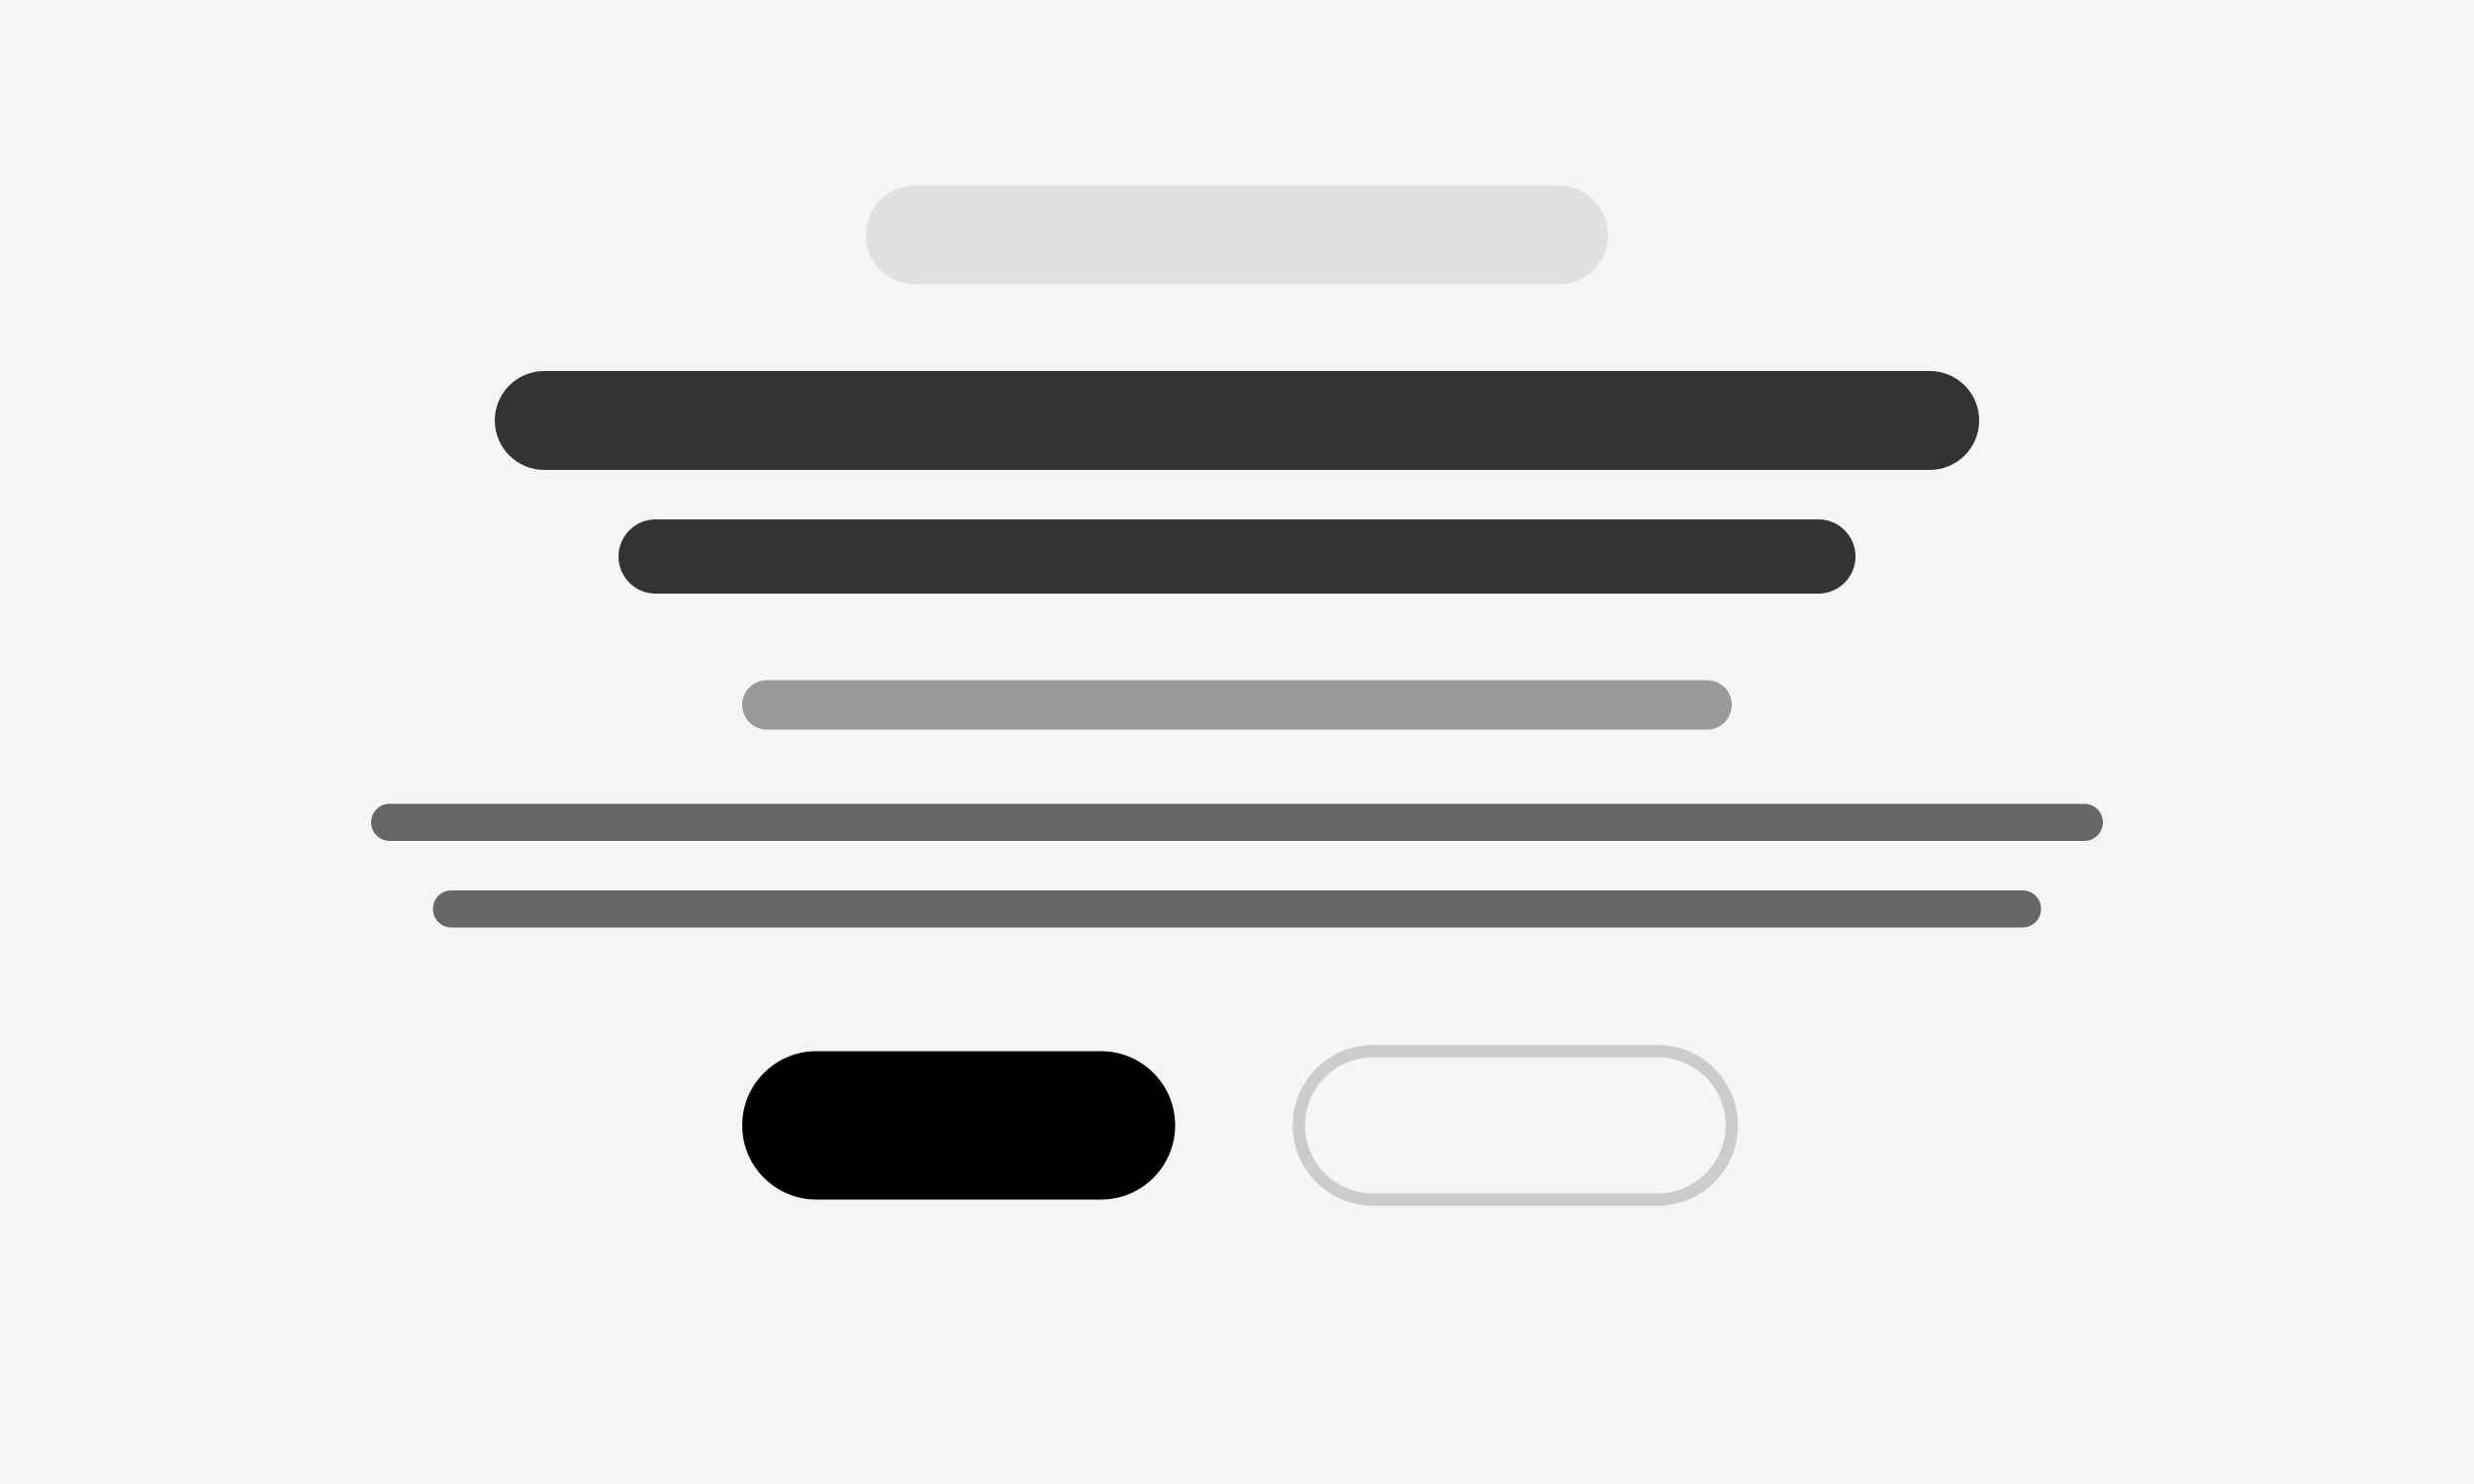
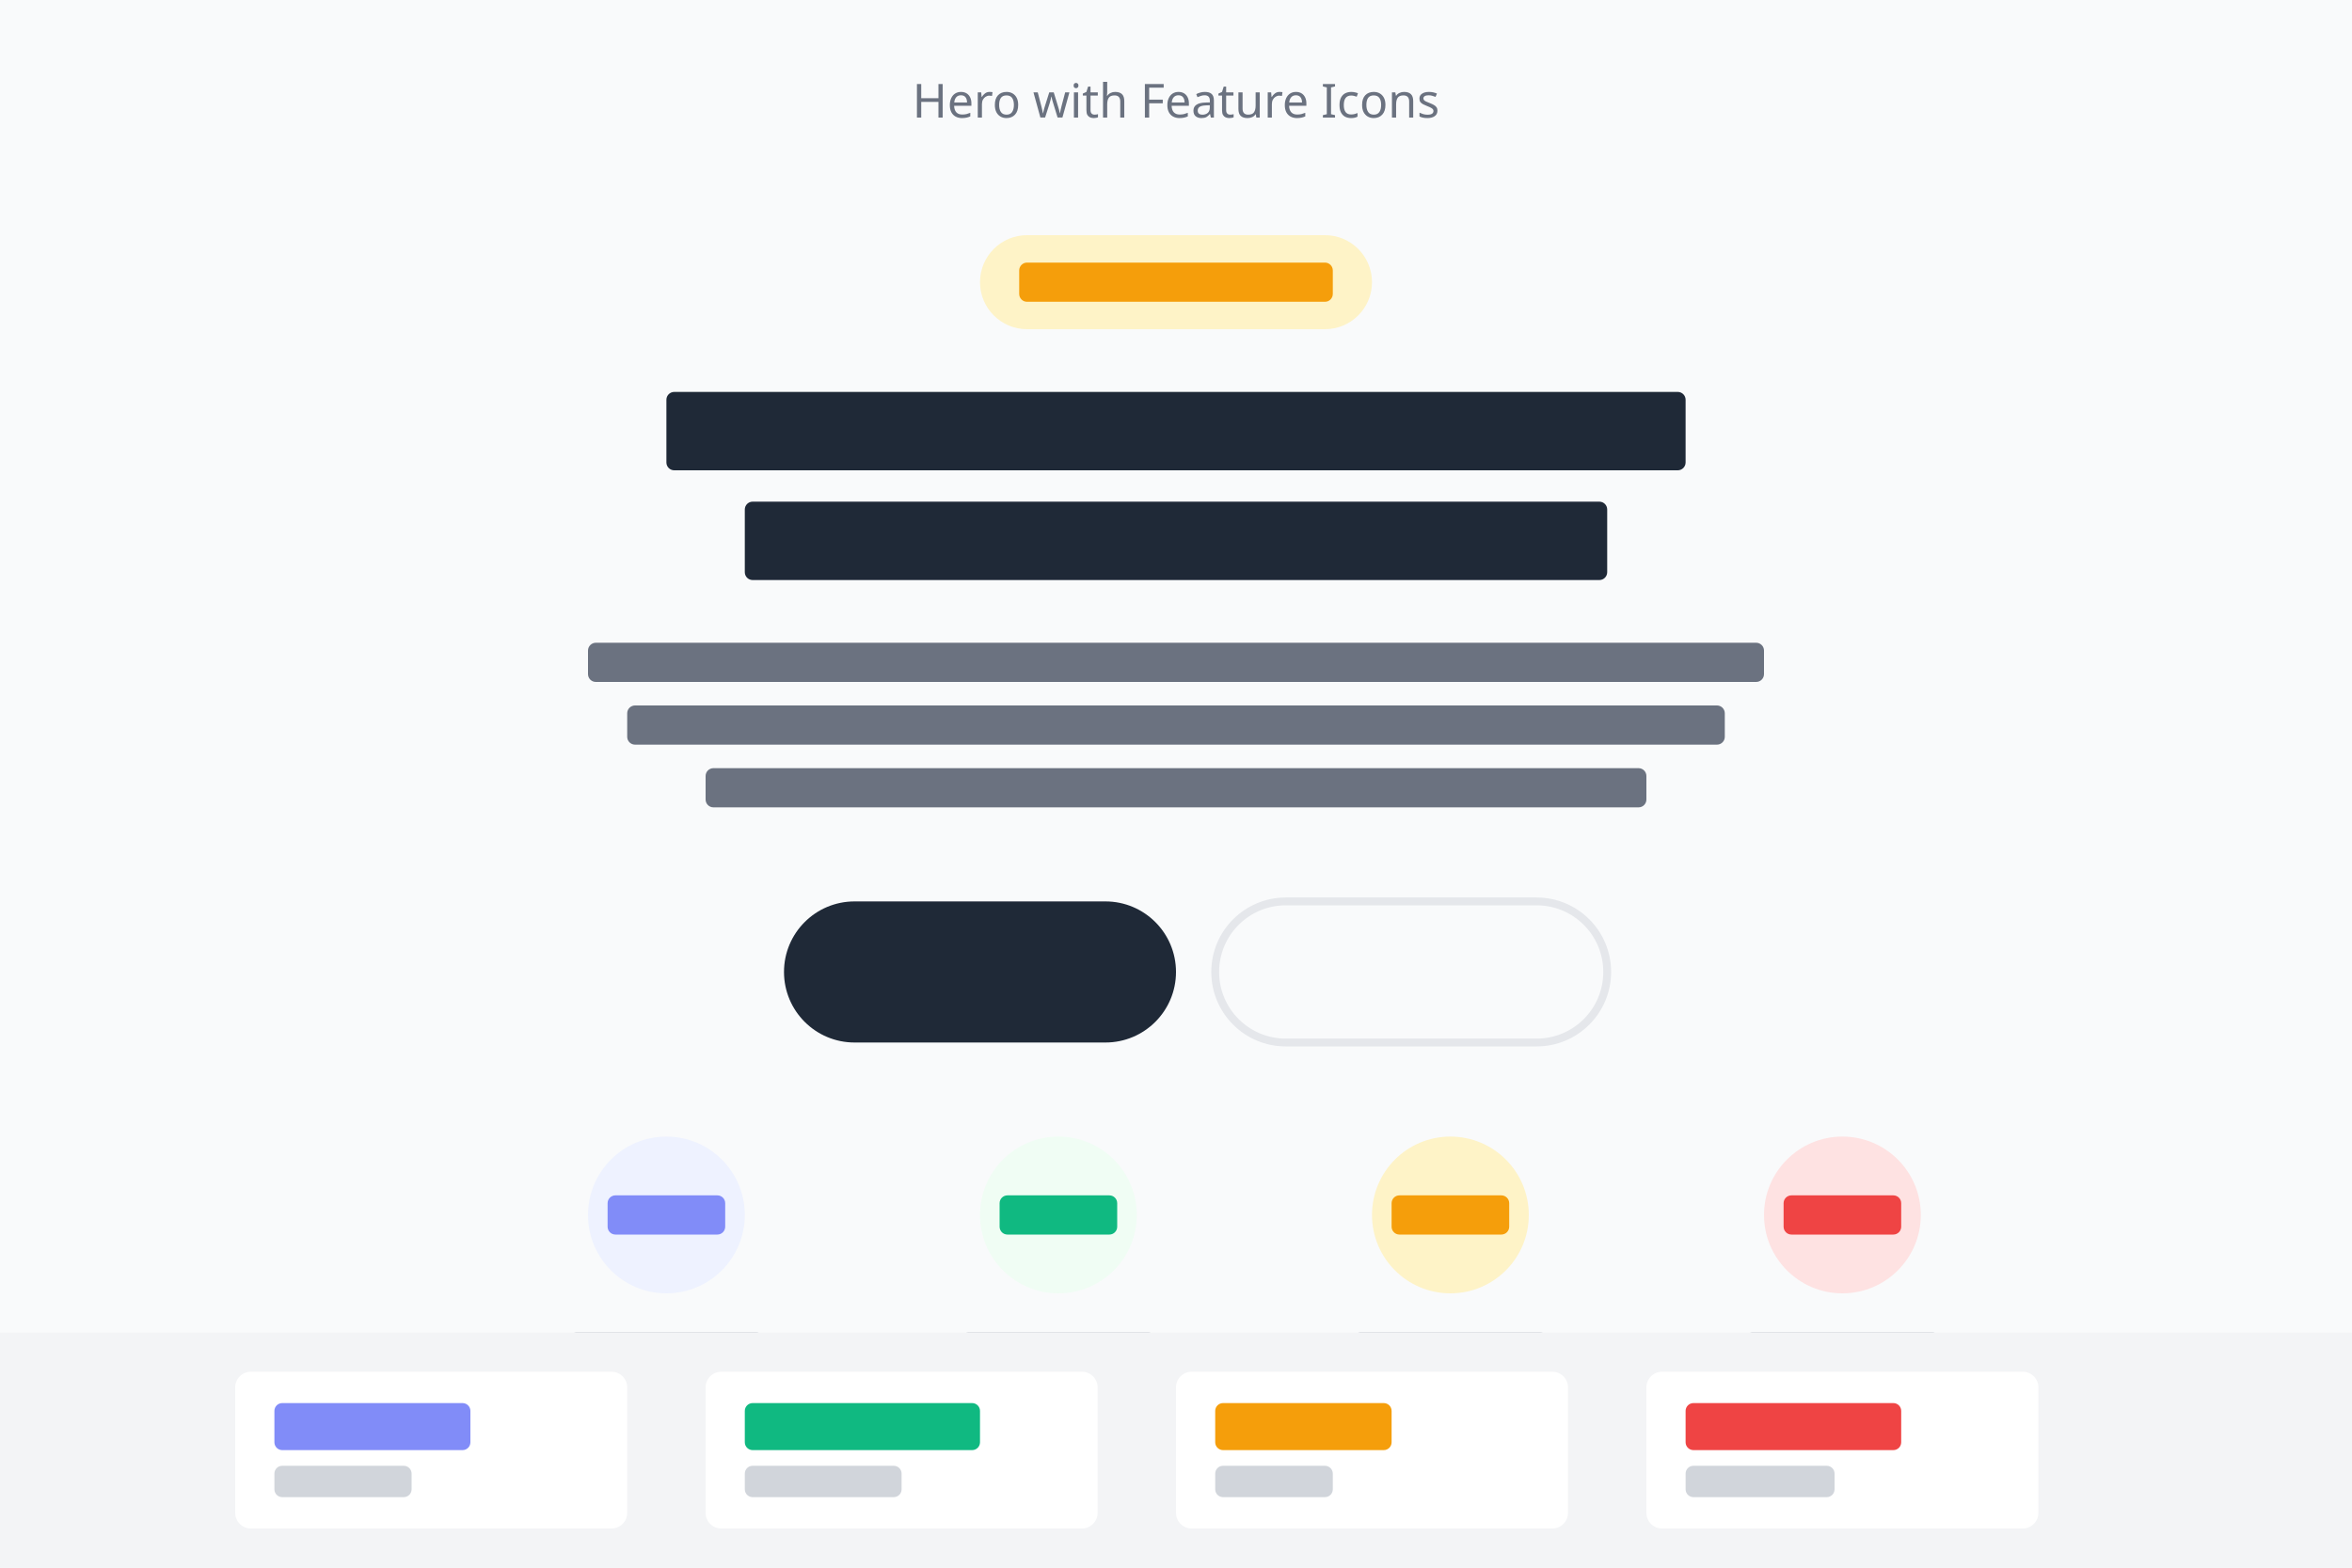
- <svg xmlns="http://www.w3.org/2000/svg" width="200" height="120" viewBox="0 0 200 120" fill="none">
-   <rect width="200" height="120" fill="#f5f5f5" />
-   <rect x="70" y="15" width="60" height="8" rx="4" fill="#e0e0e0" />
-   <rect x="40" y="30" width="120" height="8" rx="4" fill="#333" />
-   <rect x="50" y="42" width="100" height="6" rx="3" fill="#333" />
-   <rect x="60" y="55" width="80" height="4" rx="2" fill="#999" />
-   <rect x="30" y="65" width="140" height="3" rx="1.5" fill="#666" />
-   <rect x="35" y="72" width="130" height="3" rx="1.5" fill="#666" />
-   <rect x="60" y="85" width="35" height="12" rx="6" fill="#000" />
-   <rect x="105" y="85" width="35" height="12" rx="6" fill="none" stroke="#ccc" stroke-width="1" />
+ <svg xmlns="http://www.w3.org/2000/svg" width="600" height="400" viewBox="0 0 600 400" fill="none">
+   <rect width="600" height="400" fill="#F9FAFB" />
+   <g transform="translate(50, 60)">
+     <rect x="200" y="0" width="100" height="24" rx="12" fill="#FEF3C7" />
+     <rect x="210" y="7" width="80" height="10" rx="2" fill="#F59E0B" />
+     <rect x="120" y="40" width="260" height="20" rx="2" fill="#1F2937" />
+     <rect x="140" y="68" width="220" height="20" rx="2" fill="#1F2937" />
+     <rect x="100" y="104" width="300" height="10" rx="2" fill="#6B7280" />
+     <rect x="110" y="120" width="280" height="10" rx="2" fill="#6B7280" />
+     <rect x="130" y="136" width="240" height="10" rx="2" fill="#6B7280" />
+     <g transform="translate(150, 170)">
+       <rect x="0" y="0" width="100" height="36" rx="18" fill="#1F2937" />
+       <rect x="110" y="0" width="100" height="36" rx="18" fill="none" stroke="#E5E7EB" stroke-width="2" />
+     </g>
+     <g transform="translate(80, 230)">
+       <g>
+         <circle cx="40" cy="20" r="20" fill="#EEF2FF" />
+         <rect x="25" y="15" width="30" height="10" rx="2" fill="#818CF8" />
+         <rect x="15" y="50" width="50" height="6" rx="2" fill="#9CA3AF" />
+       </g>
+       <g transform="translate(100, 0)">
+         <circle cx="40" cy="20" r="20" fill="#F0FDF4" />
+         <rect x="25" y="15" width="30" height="10" rx="2" fill="#10B981" />
+         <rect x="15" y="50" width="50" height="6" rx="2" fill="#9CA3AF" />
+       </g>
+       <g transform="translate(200, 0)">
+         <circle cx="40" cy="20" r="20" fill="#FEF3C7" />
+         <rect x="25" y="15" width="30" height="10" rx="2" fill="#F59E0B" />
+         <rect x="15" y="50" width="50" height="6" rx="2" fill="#9CA3AF" />
+       </g>
+       <g transform="translate(300, 0)">
+         <circle cx="40" cy="20" r="20" fill="#FEE2E2" />
+         <rect x="25" y="15" width="30" height="10" rx="2" fill="#EF4444" />
+         <rect x="15" y="50" width="50" height="6" rx="2" fill="#9CA3AF" />
+       </g>
+     </g>
+   </g>
+   <g transform="translate(0, 340)">
+     <rect x="0" y="0" width="600" height="60" fill="#F3F4F6" />
+     <g transform="translate(60, 10)">
+       <rect x="0" y="0" width="100" height="40" rx="4" fill="white" />
+       <rect x="10" y="8" width="50" height="12" rx="2" fill="#818CF8" />
+       <rect x="10" y="24" width="35" height="8" rx="2" fill="#D1D5DB" />
+     </g>
+     <g transform="translate(180, 10)">
+       <rect x="0" y="0" width="100" height="40" rx="4" fill="white" />
+       <rect x="10" y="8" width="60" height="12" rx="2" fill="#10B981" />
+       <rect x="10" y="24" width="40" height="8" rx="2" fill="#D1D5DB" />
+     </g>
+     <g transform="translate(300, 10)">
+       <rect x="0" y="0" width="100" height="40" rx="4" fill="white" />
+       <rect x="10" y="8" width="45" height="12" rx="2" fill="#F59E0B" />
+       <rect x="10" y="24" width="30" height="8" rx="2" fill="#D1D5DB" />
+     </g>
+     <g transform="translate(420, 10)">
+       <rect x="0" y="0" width="100" height="40" rx="4" fill="white" />
+       <rect x="10" y="8" width="55" height="12" rx="2" fill="#EF4444" />
+       <rect x="10" y="24" width="38" height="8" rx="2" fill="#D1D5DB" />
+     </g>
+   </g>
+   <text x="300" y="30" text-anchor="middle" fill="#6B7280" font-family="system-ui" font-size="12" font-weight="500">Hero with Feature Icons</text>
</svg>
